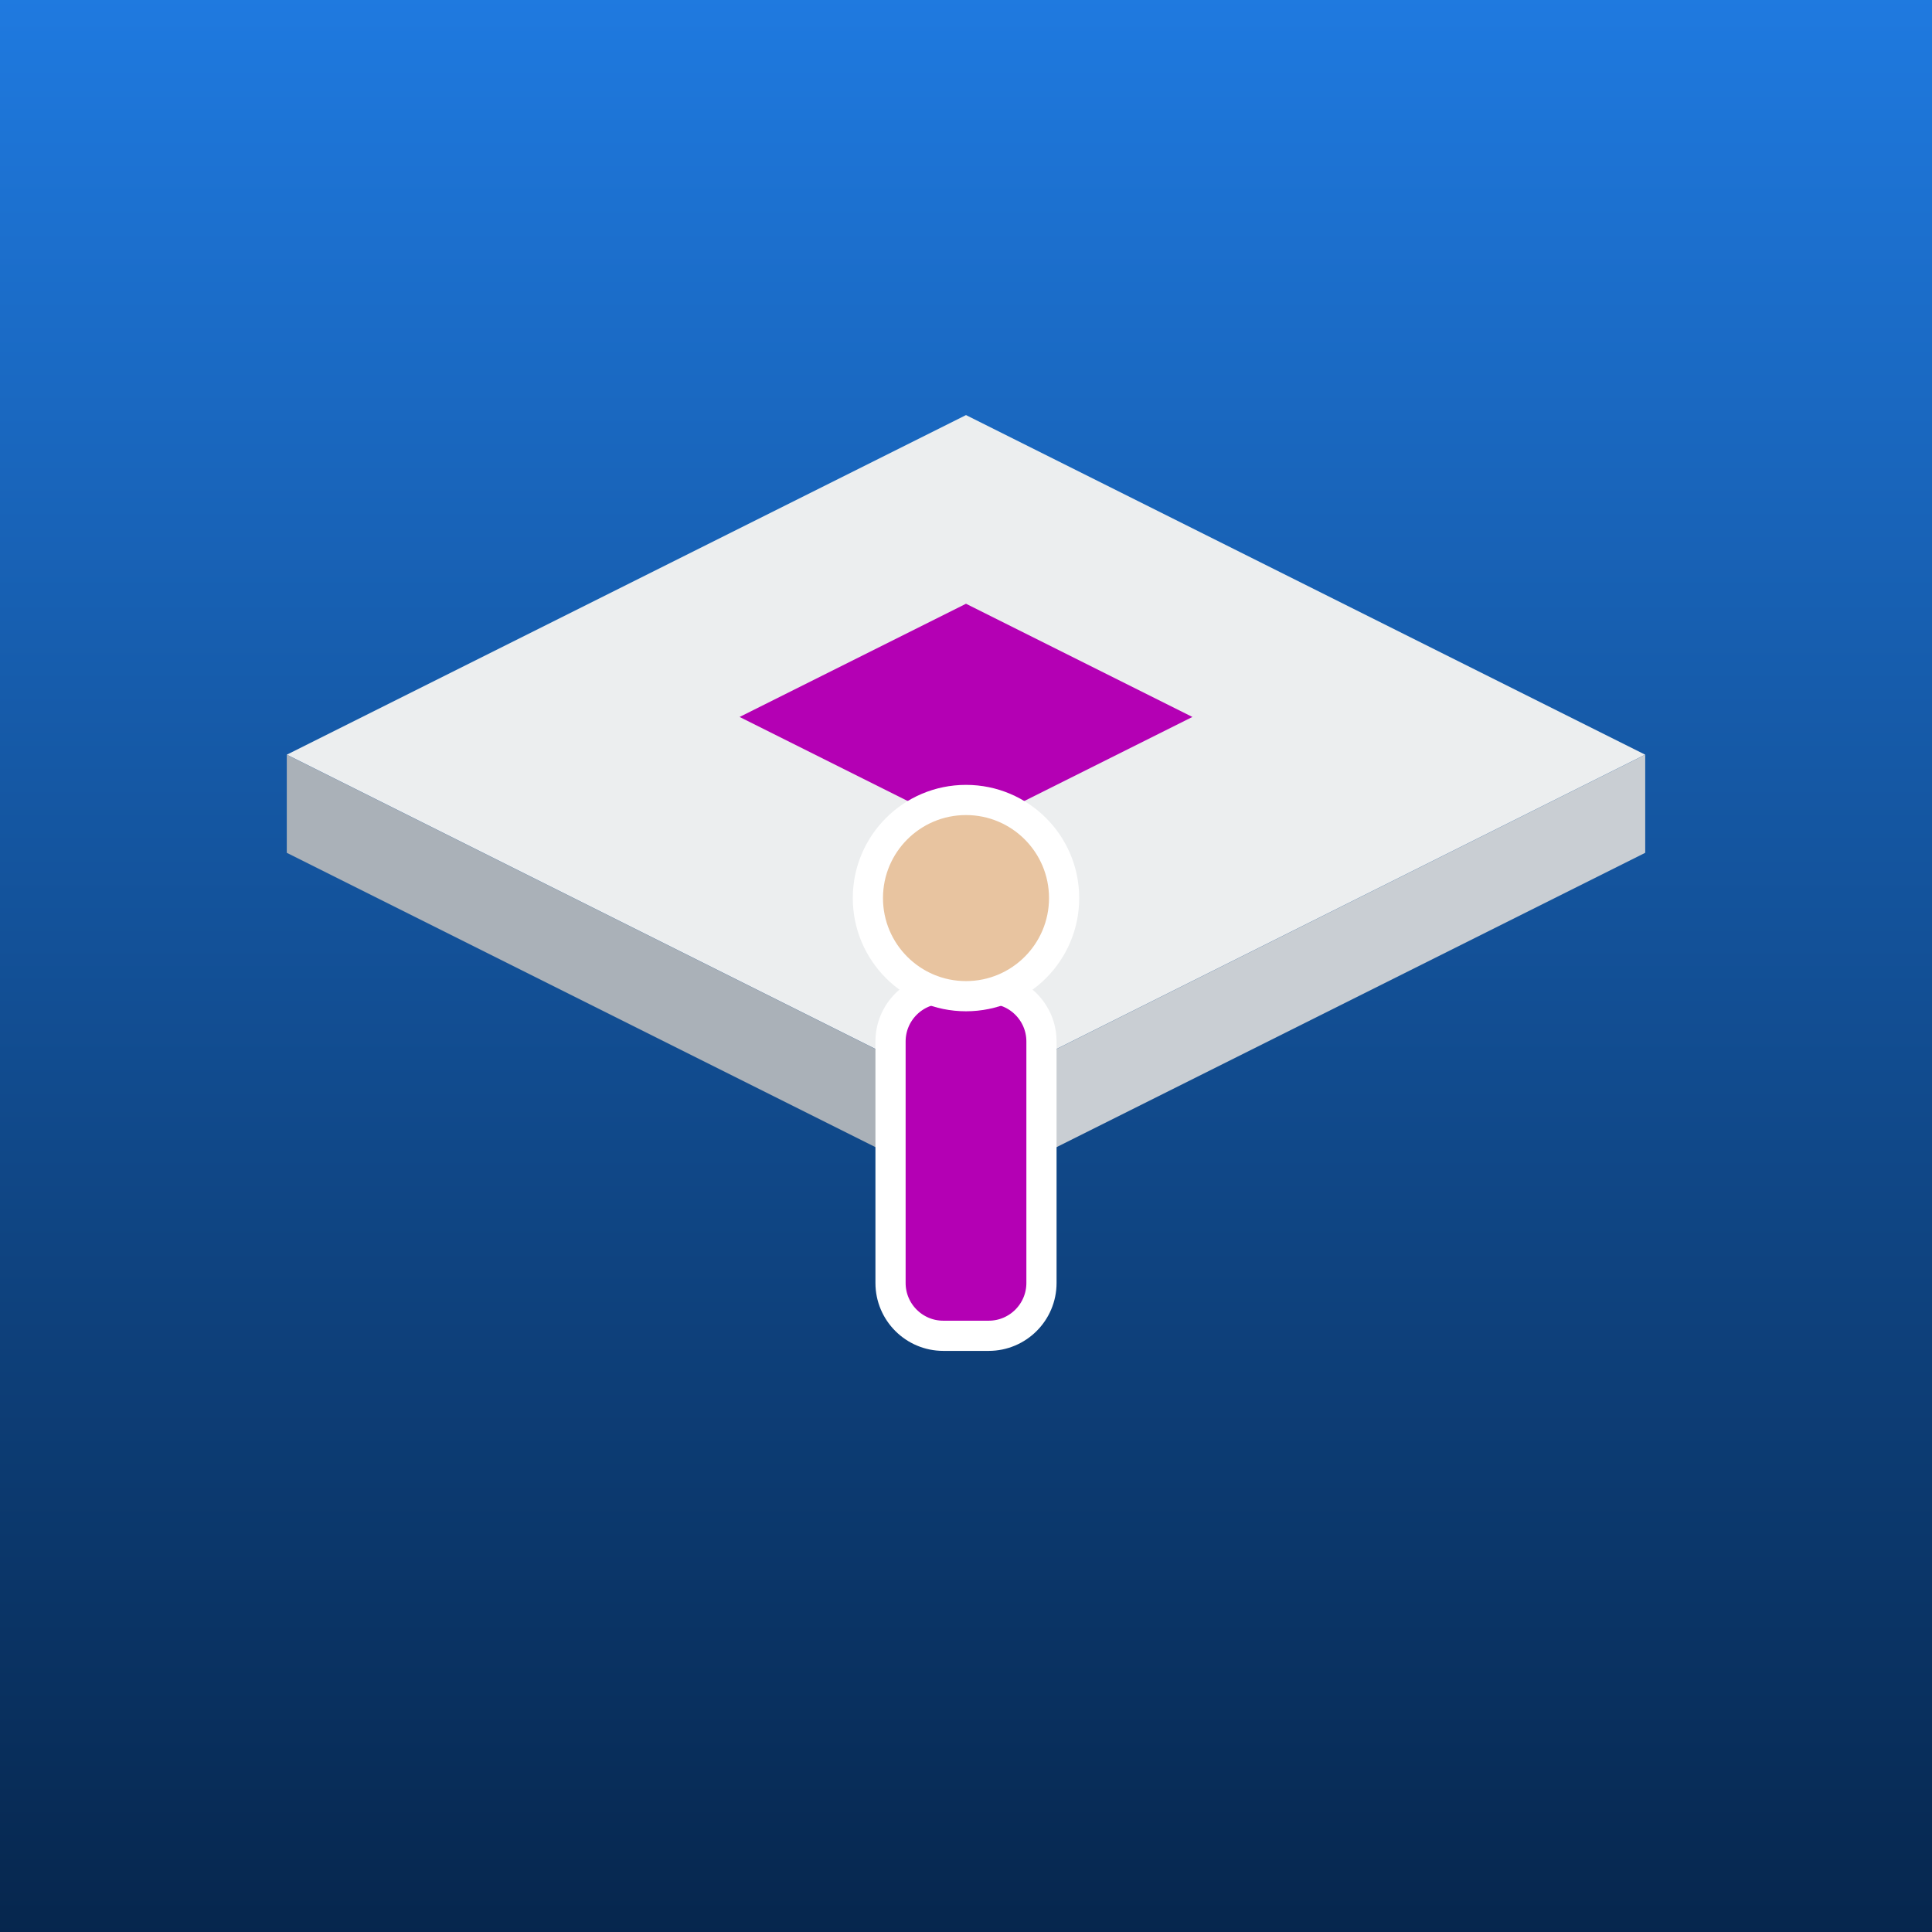
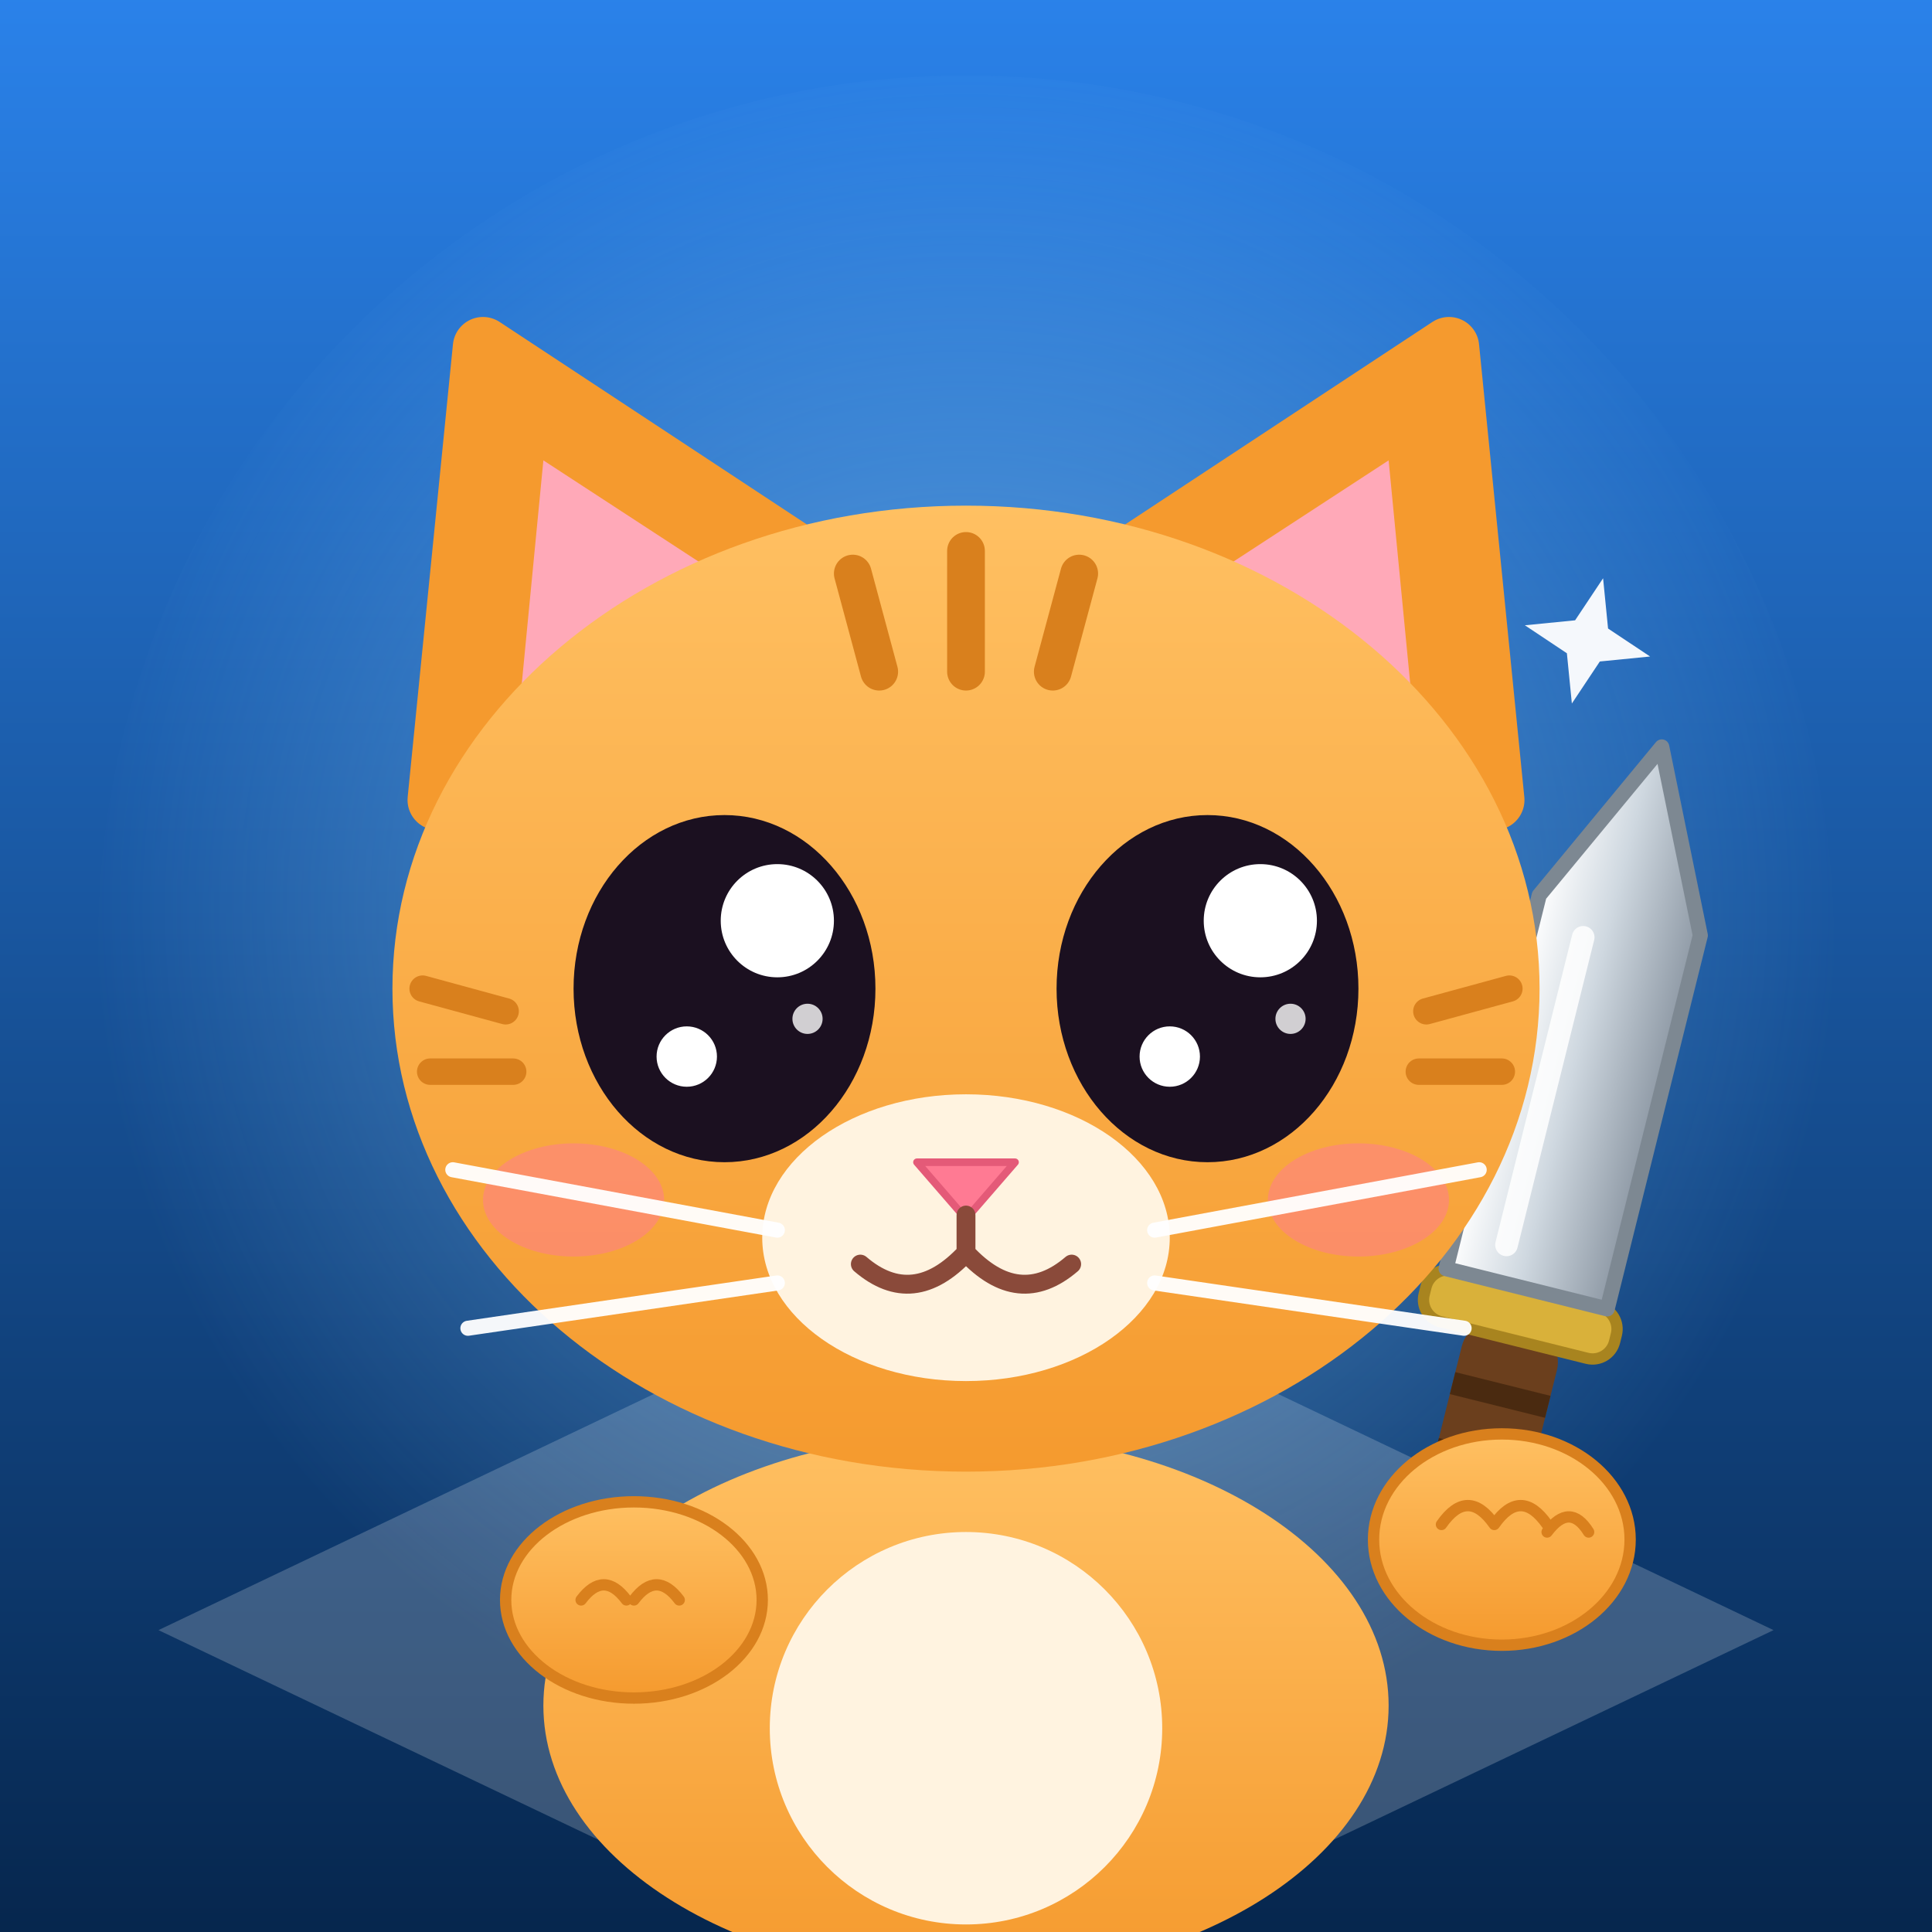
<svg xmlns="http://www.w3.org/2000/svg" viewBox="0 0 512 512">
  <defs>
-     <linearGradient id="g" x1="0" y1="0" x2="0" y2="1">
-       <stop offset="0" stop-color="#1f7ae0" />
+     <linearGradient id="bg" x1="0" y1="0" x2="0" y2="1">
+       <stop offset="0" stop-color="#2a82ea" />
      <stop offset="1" stop-color="#06264d" />
    </linearGradient>
+     <radialGradient id="glow" cx="50%" cy="48%" r="50%">
+       <stop offset="0" stop-color="#8fd0ff" stop-opacity=".55" />
+       <stop offset="1" stop-color="#8fd0ff" stop-opacity="0" />
+     </radialGradient>
+     <linearGradient id="blade" x1="0" y1="0" x2="1" y2="0">
+       <stop offset="0" stop-color="#ffffff" />
+       <stop offset=".45" stop-color="#cfd8e0" />
+       <stop offset="1" stop-color="#8e99a5" />
+     </linearGradient>
+     <linearGradient id="fur" x1="0" y1="0" x2="0" y2="1">
+       <stop offset="0" stop-color="#ffc062" />
+       <stop offset="1" stop-color="#f59a2e" />
+     </linearGradient>
  </defs>
-   <rect width="512" height="512" fill="url(#g)" />
-   <polygon points="256,110 436,200 256,290 76,200" fill="#eceeef" />
-   <polygon points="256,290 436,200 436,226 256,316" fill="#c9ced3" />
-   <polygon points="256,290 76,200 76,226 256,316" fill="#aab1b8" />
-   <polygon points="256,160 316,190 256,220 196,190" fill="#b400b4" />
-   <rect x="236" y="262" width="40" height="92" rx="14" fill="#b400b4" stroke="#fff" stroke-width="8" />
-   <circle cx="256" cy="238" r="26" fill="#e8c4a0" stroke="#fff" stroke-width="8" />
+   <rect width="512" height="512" fill="url(#bg)" />
+   <polygon points="256,330 470,432 256,534 42,432" fill="#eceeef" opacity=".22" />
+   <circle cx="256" cy="250" r="230" fill="url(#glow)" />
+   <ellipse cx="256" cy="452" rx="112" ry="72" fill="url(#fur)" />
+   <ellipse cx="256" cy="458" rx="52" ry="52" fill="#fff3e0" />
+   <ellipse cx="168" cy="424" rx="34" ry="26" fill="url(#fur)" stroke="#d9801d" stroke-width="3" />
+   <path d="M154 424 q6 -8 12 0 M168 424 q6 -8 12 0" stroke="#d9801d" stroke-width="3" fill="none" stroke-linecap="round" />
+   <g transform="rotate(14 392 392)">
+     <rect x="379" y="350" width="26" height="64" rx="9" fill="#6b3f1d" />
+     <rect x="379" y="366" width="26" height="6" fill="#4a2a10" />
+     <rect x="379" y="384" width="26" height="6" fill="#4a2a10" />
+     <rect x="366" y="340" width="52" height="14" rx="6" fill="#d9b13a" stroke="#a8841f" stroke-width="3" />
+     <path d="M370 340 L370 238 L392 192 L414 238 L414 340 Z" fill="url(#blade)" stroke="#7d8892" stroke-width="4" stroke-linejoin="round" />
+     <path d="M384 330 L384 246" stroke="#fff" stroke-width="6" stroke-linecap="round" opacity=".85" />
+     <path d="M404 190 l5 -14 l5 14 l14 5 l-14 5 l-5 14 l-5 -14 l-14 -5 z" fill="#fff" opacity=".95" transform="translate(-2 -6) scale(.9)" />
+   </g>
+   <ellipse cx="398" cy="408" rx="34" ry="28" fill="url(#fur)" stroke="#d9801d" stroke-width="3" />
+   <path d="M382 404 q7 -10 14 0 M396 404 q7 -10 14 0 M410 406 q6 -8 11 0" stroke="#d9801d" stroke-width="3" fill="none" stroke-linecap="round" />
+   <g stroke="#f59a2e" stroke-width="16" stroke-linejoin="round" fill="#f59a2e">
+     <polygon points="116,212 128,92 216,150" />
+     <polygon points="396,212 384,92 296,150" />
+   </g>
+   <polygon points="138,184 144,122 190,152" fill="#ffa9b8" />
+   <polygon points="374,184 368,122 322,152" fill="#ffa9b8" />
+   <ellipse cx="256" cy="262" rx="152" ry="128" fill="url(#fur)" />
+   <g stroke="#d9801d" stroke-width="10" stroke-linecap="round" fill="none">
+     <path d="M256 146 v32" />
+     <path d="M226 152 l7 26" />
+     <path d="M286 152 l-7 26" />
+   </g>
+   <g stroke="#d9801d" stroke-width="7" stroke-linecap="round" fill="none">
+     <path d="M112 262 l22 6" />
+     <path d="M114 284 l22 0" />
+     <path d="M400 262 l-22 6" />
+     <path d="M398 284 l-22 0" />
+   </g>
+   <ellipse cx="152" cy="318" rx="24" ry="15" fill="#ff7a93" opacity=".5" />
+   <ellipse cx="360" cy="318" rx="24" ry="15" fill="#ff7a93" opacity=".5" />
+   <ellipse cx="192" cy="262" rx="40" ry="46" fill="#1b1020" />
+   <ellipse cx="320" cy="262" rx="40" ry="46" fill="#1b1020" />
+   <circle cx="206" cy="244" r="15" fill="#fff" />
+   <circle cx="334" cy="244" r="15" fill="#fff" />
+   <circle cx="182" cy="280" r="8" fill="#fff" />
+   <circle cx="310" cy="280" r="8" fill="#fff" />
+   <circle cx="214" cy="270" r="4" fill="#fff" opacity=".8" />
+   <circle cx="342" cy="270" r="4" fill="#fff" opacity=".8" />
+   <ellipse cx="256" cy="328" rx="54" ry="38" fill="#fff3e0" />
+   <path d="M243 308 h26 l-13 15 z" fill="#ff7a93" stroke="#e45a78" stroke-width="2" stroke-linejoin="round" />
+   <path d="M256 322 v10 M256 332 q-14 15 -28 3 M256 332 q14 15 28 3" stroke="#8a4a3a" stroke-width="5" fill="none" stroke-linecap="round" />
+   <g stroke="#fff" stroke-width="4" stroke-linecap="round" opacity=".95">
+     <path d="M206 326 L120 310" />
+     <path d="M206 340 L124 352" />
+     <path d="M306 326 L392 310" />
+     <path d="M306 340 L388 352" />
+   </g>
</svg>
